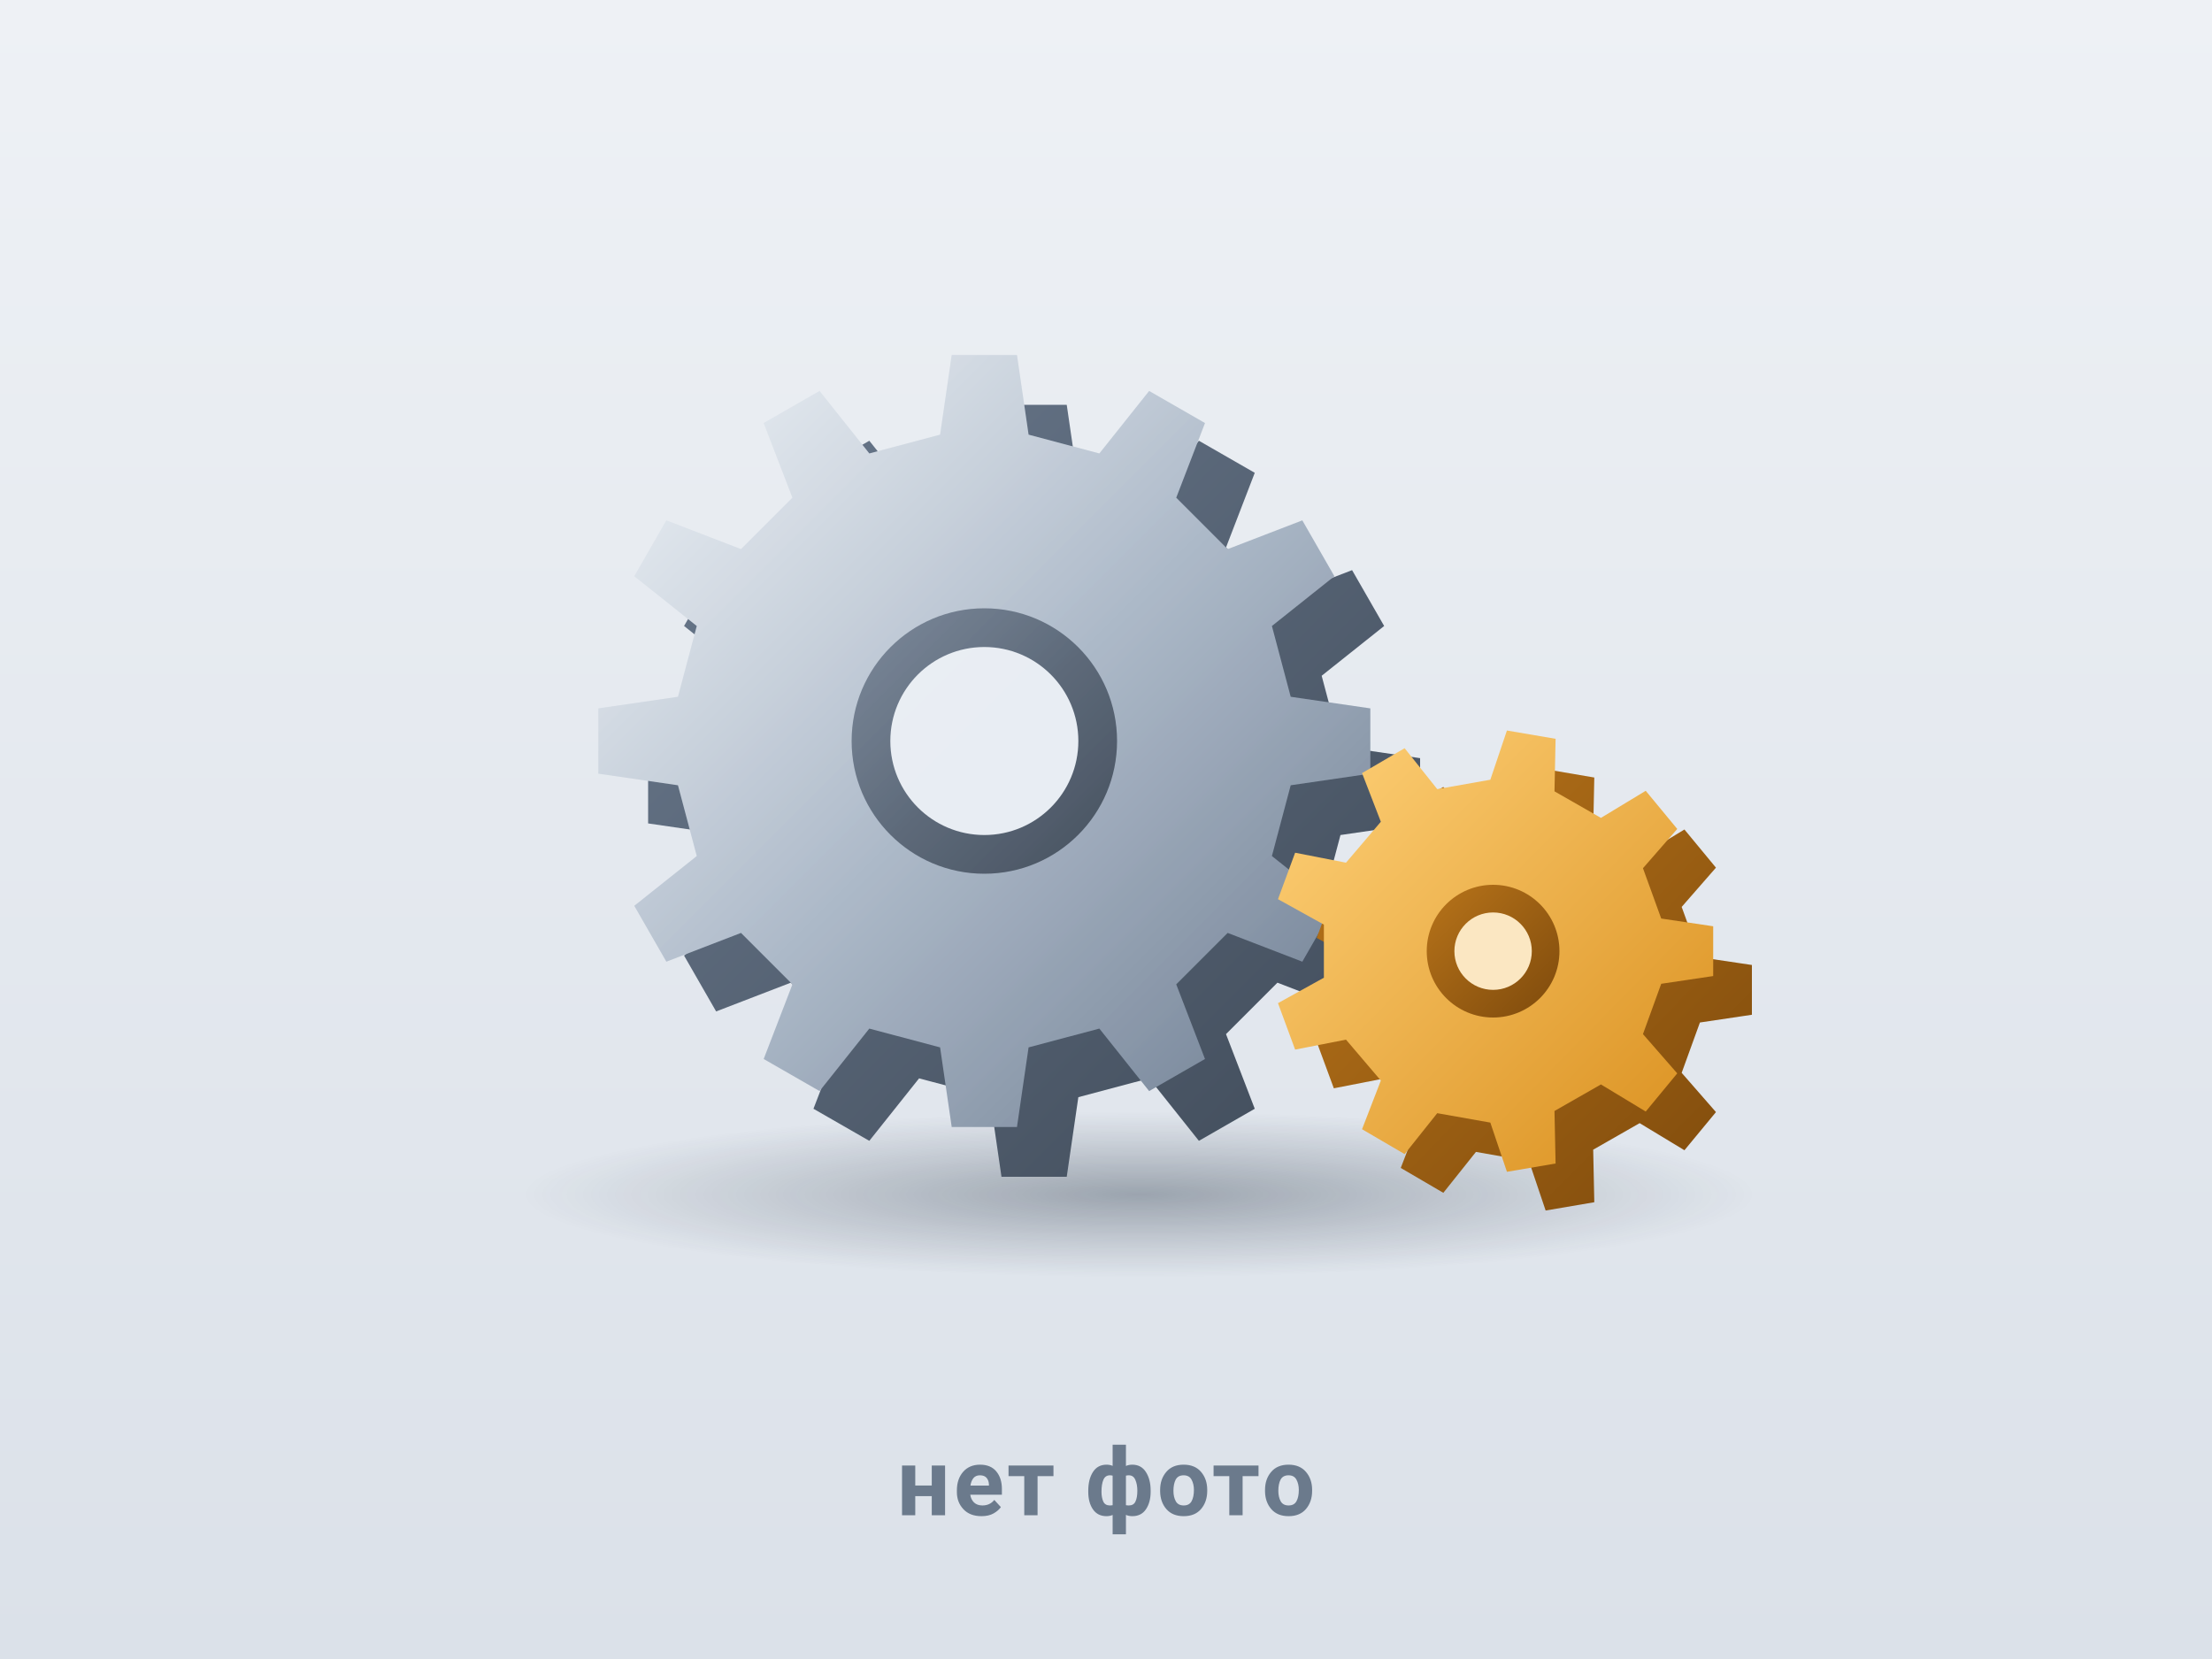
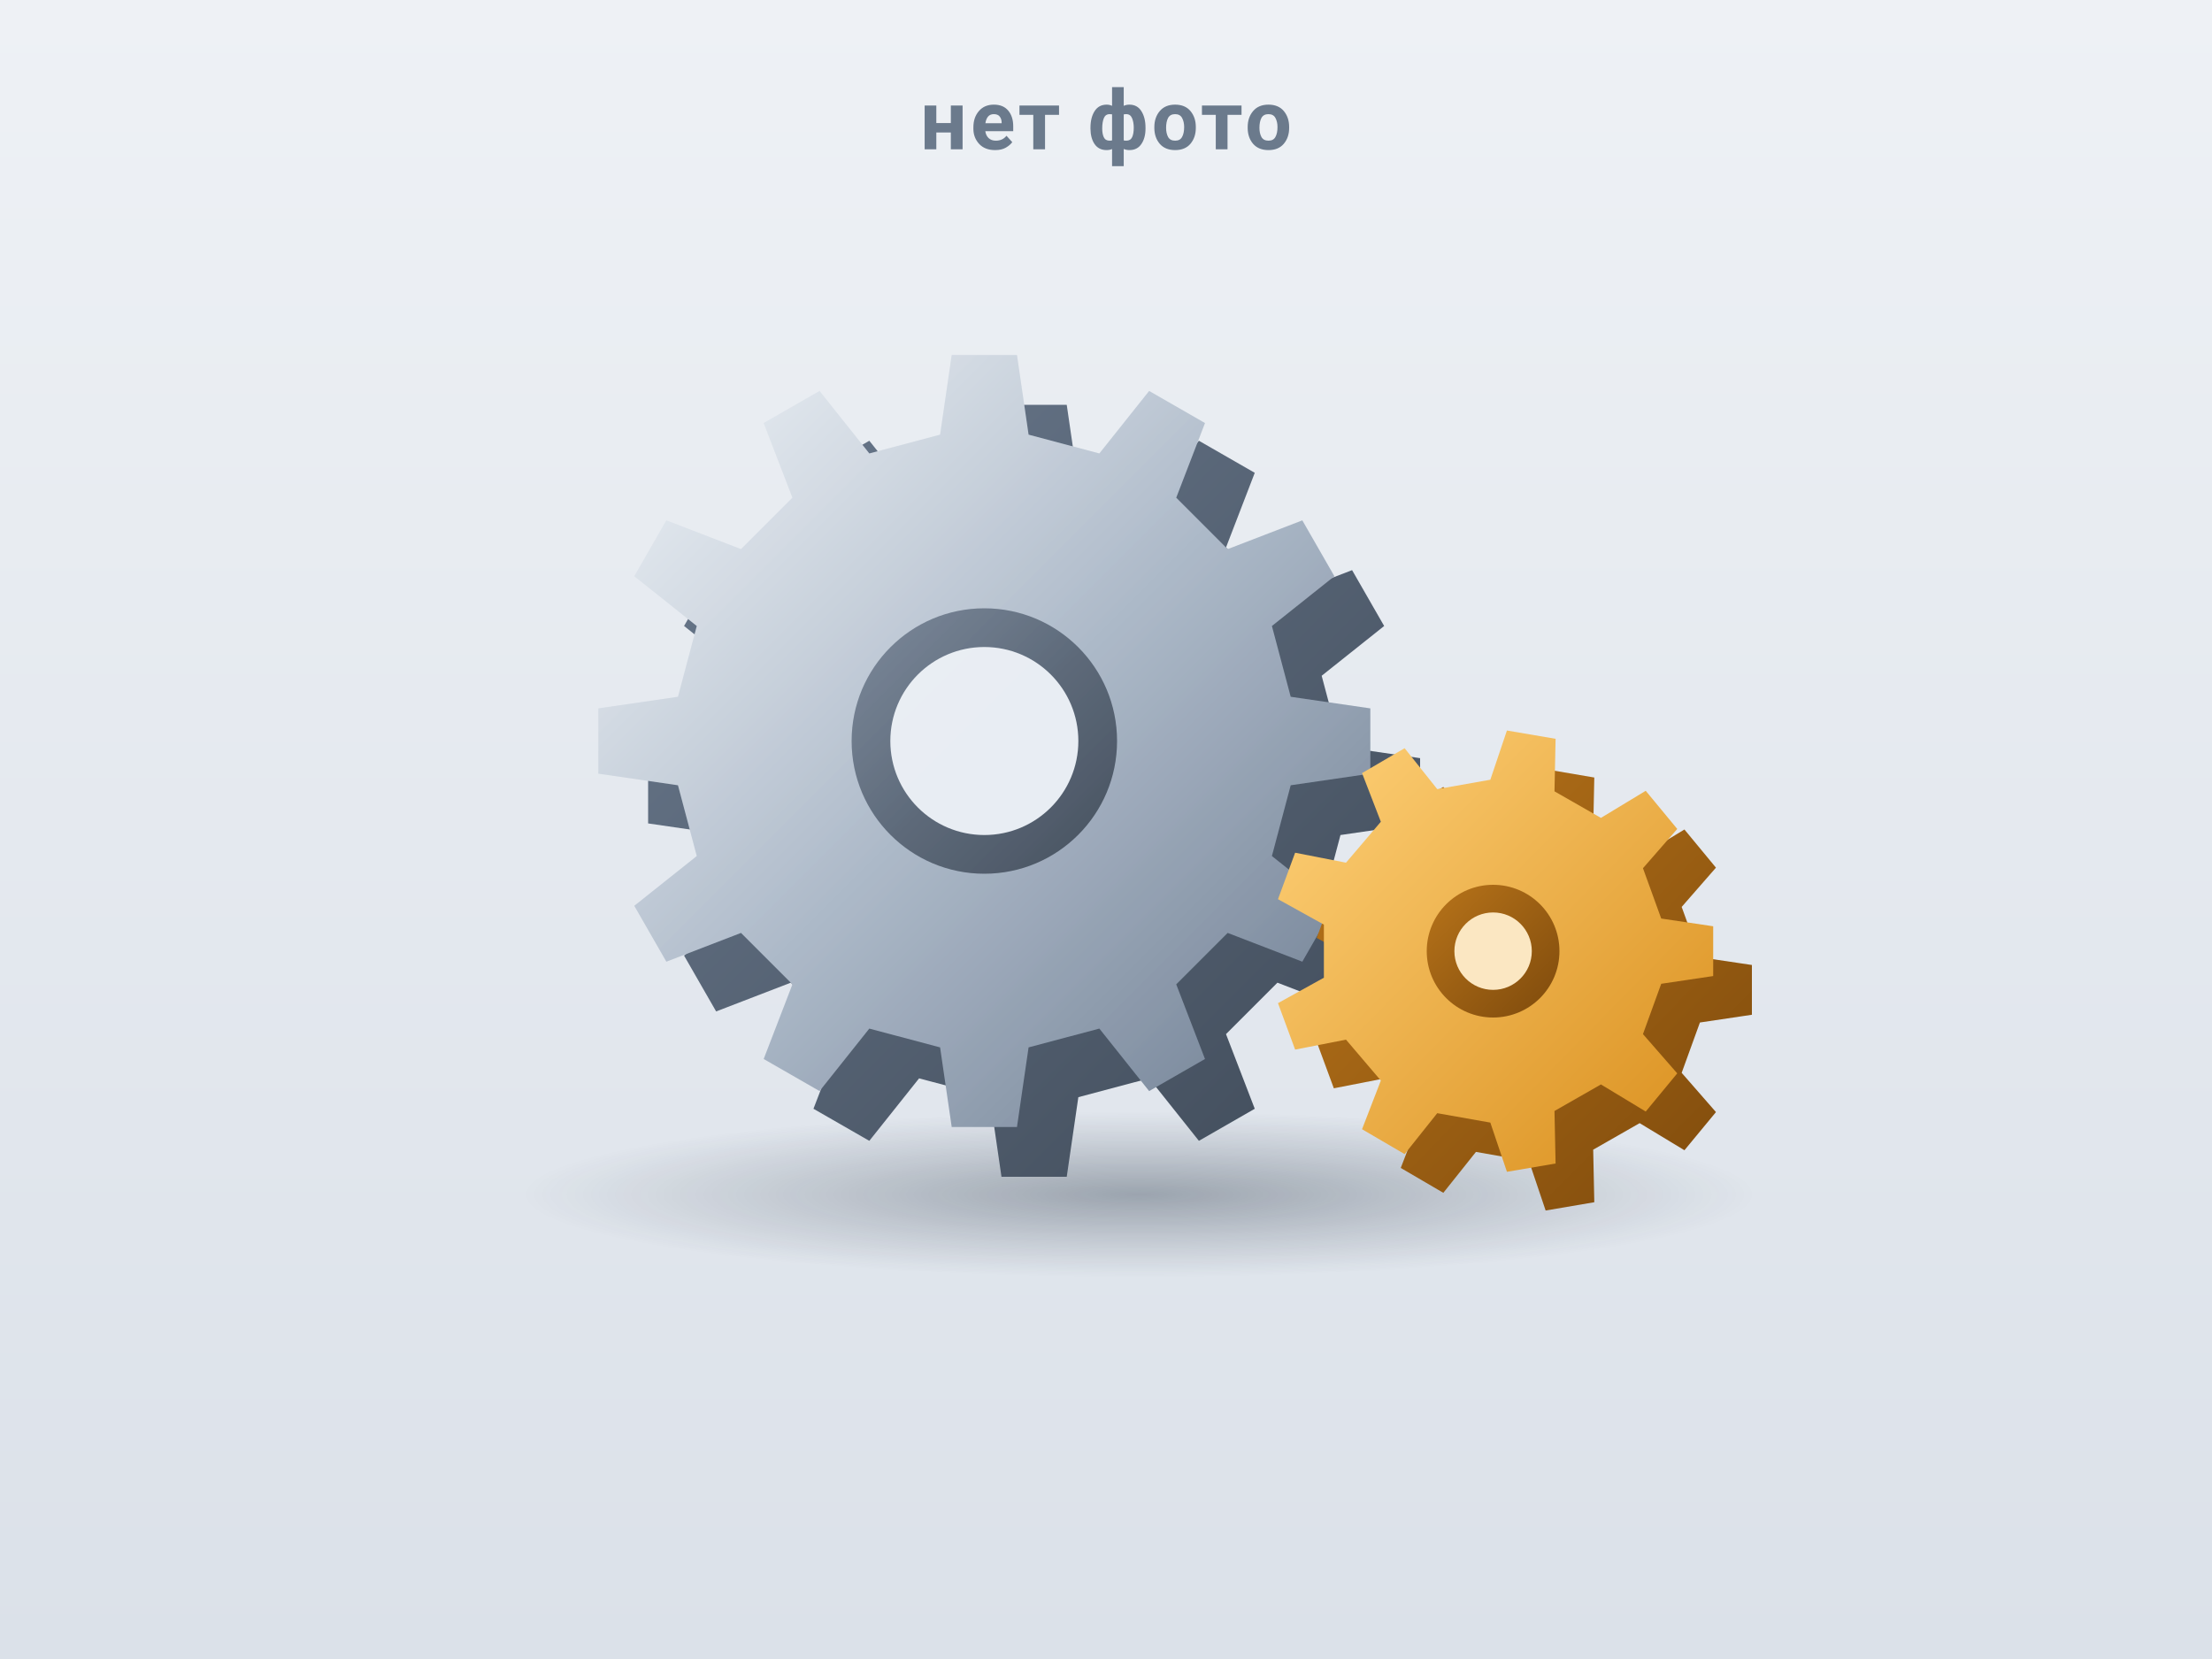
<svg xmlns="http://www.w3.org/2000/svg" viewBox="0 0 400 300" width="400" height="300">
  <style>
  .bg1{stop-color:#eef1f5} .bg2{stop-color:#dbe1e9} .cap{fill:#6b7a8c}
  @media (prefers-color-scheme: dark){ .bg1{stop-color:#1a2129} .bg2{stop-color:#141a21} .cap{fill:#8e9aa8} }
</style>
  <defs>
    <linearGradient id="bg" x1="0" y1="0" x2="0" y2="1">
      <stop offset="0" class="bg1" />
      <stop offset="1" class="bg2" />
    </linearGradient>
    <radialGradient id="sh" cx=".5" cy=".5" r=".5">
      <stop offset="0" stop-color="#0b1a2c" stop-opacity=".32" />
      <stop offset=".6" stop-color="#0b1a2c" stop-opacity=".12" />
      <stop offset="1" stop-color="#0b1a2c" stop-opacity="0" />
    </radialGradient>
    <linearGradient id="gl" x1="0" y1="0" x2="1" y2="1">
      <stop offset="0" stop-color="#fff" stop-opacity=".75" />
      <stop offset=".5" stop-color="#fff" stop-opacity=".15" />
      <stop offset="1" stop-color="#fff" stop-opacity="0" />
    </linearGradient>
    <linearGradient id="glass" x1="0" y1="0" x2="0" y2="1">
      <stop offset="0" stop-color="#d6ecff" />
      <stop offset="1" stop-color="#7fb2e0" />
    </linearGradient>
    <radialGradient id="tire" cx=".42" cy=".38" r=".7">
      <stop offset="0" stop-color="#4a525c" />
      <stop offset=".7" stop-color="#262b31" />
      <stop offset="1" stop-color="#15181c" />
    </radialGradient>
    <radialGradient id="rim" cx=".38" cy=".32" r=".75">
      <stop offset="0" stop-color="#ffffff" />
      <stop offset=".55" stop-color="#c9d0d8" />
      <stop offset="1" stop-color="#7d8894" />
    </radialGradient>
    <linearGradient id="gm" x1="0" y1="0" x2="1" y2="1">
      <stop offset="0" stop-color="#e9eef4" />
      <stop offset=".5" stop-color="#a9b6c6" />
      <stop offset="1" stop-color="#6c7b8f" />
    </linearGradient>
    <linearGradient id="gd" x1="0" y1="0" x2="1" y2="1">
      <stop offset="0" stop-color="#6b7a8e" />
      <stop offset="1" stop-color="#3f4a58" />
    </linearGradient>
    <linearGradient id="gm2" x1="0" y1="0" x2="1" y2="1">
      <stop offset="0" stop-color="#ffd27a" />
      <stop offset="1" stop-color="#d98e1c" />
    </linearGradient>
    <linearGradient id="gd2" x1="0" y1="0" x2="1" y2="1">
      <stop offset="0" stop-color="#b8741a" />
      <stop offset="1" stop-color="#7e4a0c" />
    </linearGradient>
  </defs>
  <rect width="400" height="300" fill="url(#bg)" />
  <ellipse cx="206" cy="216" rx="112" ry="15" fill="url(#sh)" />
  <path d="M233.4 126.0 L247.8 128.1 L247.8 139.9 L233.4 142.0 L230.0 154.8 L241.3 163.8 L235.5 173.9 L222.0 168.7 L212.7 178.0 L217.9 191.5 L207.8 197.3 L198.8 186.0 L186.0 189.4 L183.9 203.8 L172.1 203.8 L170.0 189.4 L157.2 186.0 L148.2 197.3 L138.1 191.5 L143.3 178.0 L134.0 168.7 L120.5 173.9 L114.7 163.8 L126.0 154.8 L122.6 142.0 L108.2 139.9 L108.2 128.1 L122.6 126.0 L126.0 113.2 L114.7 104.2 L120.5 94.1 L134.0 99.3 L143.3 90.0 L138.1 76.5 L148.2 70.7 L157.2 82.0 L170.0 78.6 L172.1 64.2 L183.9 64.2 L186.0 78.6 L198.8 82.0 L207.8 70.7 L217.9 76.5 L212.7 90.0 L222.0 99.3 L235.5 94.1 L241.3 104.2 L230.0 113.2 Z" fill="url(#gd)" transform="translate(9 9)" />
  <path d="M233.4 126.0 L247.8 128.1 L247.8 139.9 L233.4 142.0 L230.0 154.8 L241.3 163.8 L235.5 173.9 L222.0 168.7 L212.7 178.0 L217.9 191.5 L207.8 197.3 L198.8 186.0 L186.0 189.4 L183.9 203.8 L172.1 203.8 L170.0 189.4 L157.2 186.0 L148.2 197.3 L138.1 191.5 L143.3 178.0 L134.0 168.7 L120.5 173.9 L114.7 163.8 L126.0 154.8 L122.6 142.0 L108.2 139.9 L108.2 128.1 L122.6 126.0 L126.0 113.2 L114.7 104.2 L120.5 94.1 L134.0 99.3 L143.3 90.0 L138.1 76.5 L148.2 70.7 L157.2 82.0 L170.0 78.6 L172.1 64.2 L183.9 64.2 L186.0 78.6 L198.8 82.0 L207.8 70.7 L217.9 76.5 L212.7 90.0 L222.0 99.3 L235.5 94.1 L241.3 104.2 L230.0 113.2 Z" fill="url(#gm)" />
  <circle cx="178" cy="134" r="24" fill="url(#gd)" />
  <circle cx="178" cy="134" r="17" fill="#e7ecf2" />
  <path d="M233.4 126.0 L247.8 128.1 L247.8 139.9 L233.4 142.0 L230.0 154.8 L241.3 163.8 L235.5 173.9 L222.0 168.7 L212.7 178.0 L217.9 191.5 L207.8 197.3 L198.8 186.0 L186.0 189.4 L183.9 203.8 L172.1 203.8 L170.0 189.4 L157.2 186.0 L148.2 197.3 L138.1 191.5 L143.3 178.0 L134.0 168.7 L120.5 173.9 L114.7 163.8 L126.0 154.8 L122.6 142.0 L108.2 139.9 L108.2 128.1 L122.6 126.0 L126.0 113.2 L114.7 104.2 L120.5 94.1 L134.0 99.3 L143.3 90.0 L138.1 76.5 L148.2 70.7 L157.2 82.0 L170.0 78.6 L172.1 64.2 L183.9 64.2 L186.0 78.6 L198.8 82.0 L207.8 70.7 L217.9 76.5 L212.7 90.0 L222.0 99.3 L235.5 94.1 L241.3 104.2 L230.0 113.2 Z" fill="url(#gl)" opacity=".35" />
  <path d="M300.4 166.1 L309.8 167.5 L309.8 176.5 L300.4 177.9 L297.1 187.0 L303.3 194.1 L297.6 201.0 L289.5 196.1 L281.1 200.9 L281.3 210.4 L272.5 211.9 L269.5 203.0 L259.9 201.3 L254.0 208.7 L246.3 204.2 L249.7 195.4 L243.4 188.0 L234.2 189.8 L231.1 181.4 L239.4 176.8 L239.4 167.2 L231.1 162.6 L234.2 154.2 L243.4 156.0 L249.7 148.6 L246.3 139.8 L254.0 135.3 L259.9 142.7 L269.5 141.0 L272.5 132.1 L281.3 133.6 L281.1 143.1 L289.5 147.9 L297.6 143.0 L303.3 149.9 L297.1 157.0 Z" fill="url(#gd2)" transform="translate(7 7)" />
  <path d="M300.4 166.1 L309.8 167.5 L309.8 176.5 L300.4 177.9 L297.1 187.0 L303.3 194.1 L297.6 201.0 L289.5 196.1 L281.1 200.9 L281.3 210.4 L272.5 211.9 L269.5 203.0 L259.9 201.3 L254.0 208.7 L246.3 204.2 L249.7 195.4 L243.4 188.0 L234.2 189.8 L231.1 181.4 L239.4 176.8 L239.4 167.2 L231.1 162.6 L234.2 154.2 L243.4 156.0 L249.7 148.6 L246.3 139.8 L254.0 135.3 L259.9 142.7 L269.5 141.0 L272.5 132.1 L281.3 133.6 L281.1 143.1 L289.5 147.9 L297.6 143.0 L303.3 149.9 L297.1 157.0 Z" fill="url(#gm2)" />
  <circle cx="270" cy="172" r="12" fill="url(#gd2)" />
  <circle cx="270" cy="172" r="7" fill="#fbe7c2" />
-   <text x="200" y="274" text-anchor="middle" font-family="-apple-system,'Segoe UI',Roboto,Arial,sans-serif" font-size="17" font-weight="600" letter-spacing=".6" class="cap">нет фото</text>
+   <text x="200" y="27" text-anchor="middle" font-family="-apple-system,'Segoe UI',Roboto,Arial,sans-serif" font-size="15" font-weight="600" letter-spacing=".6" class="cap">нет фото</text>
</svg>
